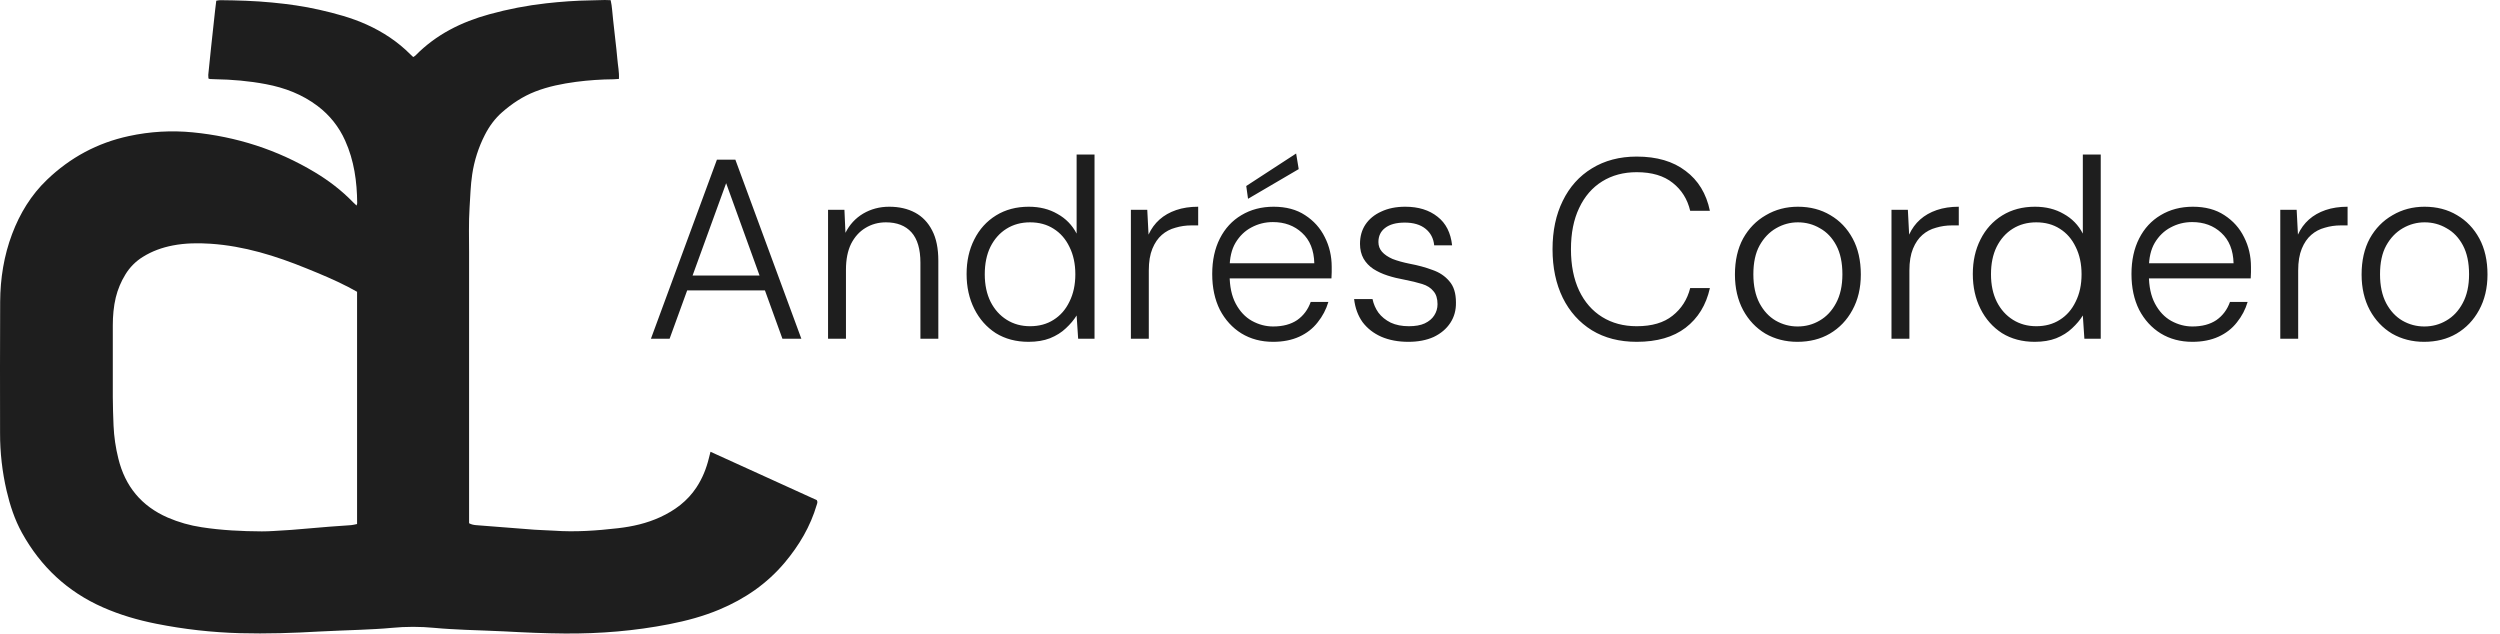
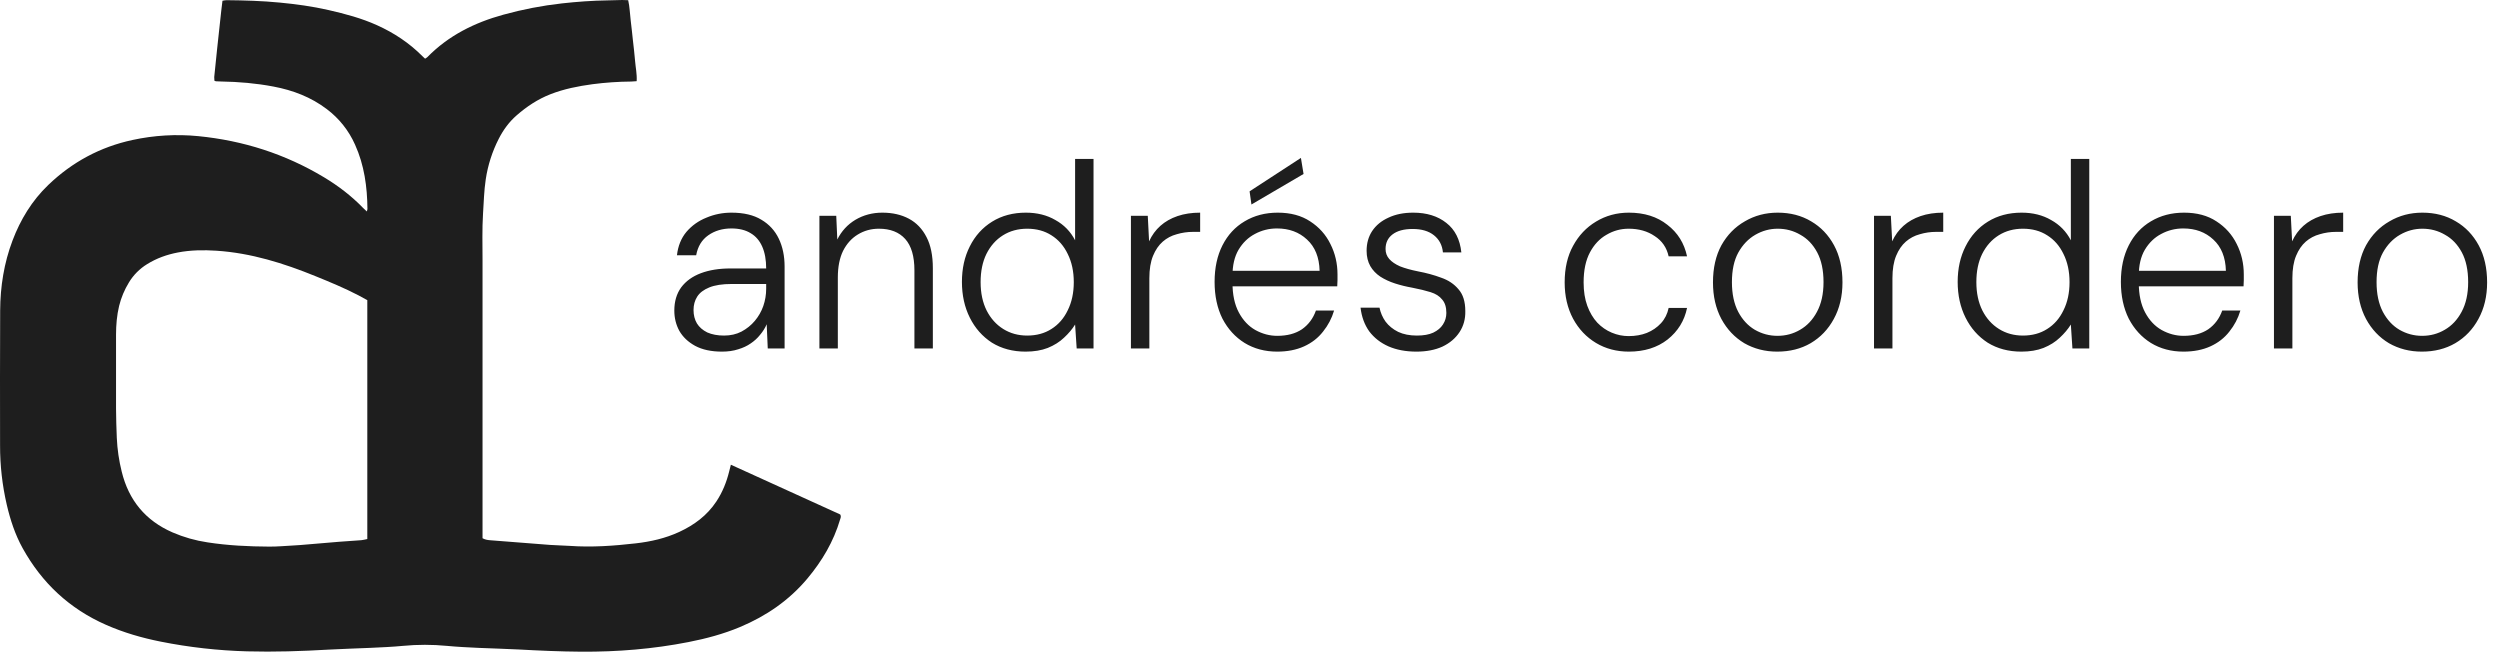
- <svg xmlns="http://www.w3.org/2000/svg" width="12592" height="3191" viewBox="0 0 12592 3191" fill="none">
-   <path d="M3578.62 2275.44L4114.12 2519.04C4119.7 2528.56 4115.81 2535.6 4113.75 2542.71C4081.75 2651.68 4025.15 2747.08 3952.6 2833.57C3863.02 2940.21 3751.56 3016.36 3623.85 3070C3542.39 3104.2 3457.61 3126.89 3371.03 3143.82C3197.62 3177.85 3022.57 3192.07 2846.02 3190.94C2743.74 3190.27 2641.75 3185.7 2539.57 3180.11C2474.37 3176.54 2409.13 3175.41 2343.84 3172.29C2291.89 3169.83 2239.86 3167.37 2188.08 3162.44C2116.47 3155.56 2044.36 3155.56 1972.74 3162.44C1920.05 3167.56 1866.92 3169.6 1814.1 3172.14C1746.05 3175.41 1677.88 3176.81 1609.84 3180.75C1476.52 3188.48 1343.16 3192.91 1209.65 3189.26C1067.67 3185.37 926.278 3169.46 786.987 3141.7C694.797 3123.35 605.239 3097.41 519.054 3059.42C340.038 2980.68 205.222 2854.43 110.792 2684.02C73.876 2617.24 50.398 2545.36 33.171 2471.45C11.167 2376.41 0.143 2279.17 0.316 2181.62C0.316 1961.03 -0.644 1740.54 0.783 1520C1.522 1402.91 19.635 1287.98 61.251 1177.99C100.234 1074.99 156.37 982.424 236.428 905.631C353.327 793.528 490.53 719.417 649.169 685.338C754.811 662.405 863.385 656.087 970.974 666.613C1190.87 688.266 1396.46 753.889 1586.23 867.886C1656.3 910.011 1720.85 959.271 1777.83 1018.18C1782.97 1023.47 1788.53 1028.36 1796.04 1035.4C1797.54 1029.79 1799.16 1026.59 1799.14 1023.39C1798.11 914.612 1783.81 808.538 1738.38 708.098C1707.9 639.508 1660.47 579.796 1600.56 534.58C1522.47 475.232 1434.31 441.867 1339.17 423.856C1254.31 407.69 1168.62 400.407 1082.36 399.029C1073.85 398.881 1065.33 398.512 1056.84 397.995C1054.41 397.372 1052.05 396.472 1049.83 395.313C1049.07 389.341 1048.78 383.319 1048.96 377.302C1053.51 331.109 1058.24 284.966 1063.16 238.872C1069.81 176.767 1076.54 114.68 1083.37 52.608C1085.09 36.713 1087.21 20.843 1089.3 3.668C1096.51 2.61 1102.84 0.789 1108.99 0.863C1196.09 1.749 1283.08 4.209 1369.86 12.624C1450.24 20.4 1529.9 31.177 1608.41 49.188C1689.62 67.691 1770.07 89.098 1846.37 123.57C1929.11 160.946 2003.73 210.157 2067.86 274.697C2071.85 278.708 2076.08 282.448 2081.32 287.32C2085.26 284.687 2089.54 282.792 2092.57 279.668C2196.2 173.864 2323.59 110.677 2464.78 71.899C2558.77 45.926 2654.67 27.439 2751.59 16.61C2825.93 8.392 2900.5 2.93 2975.32 1.847C2998.99 1.478 3022.64 0.445 3046.3 0.026C3055.62 -0.146 3064.97 0.568 3075.83 0.937C3083.51 34.326 3084 67.372 3088.13 100.023C3092.27 132.674 3095.52 165.818 3099.13 198.74C3102.75 231.662 3106.94 264.535 3109.52 297.531C3112.1 330.527 3119.54 362.686 3117.39 397.528C3107.77 398.192 3099.45 399.152 3091.11 399.275C3027.68 399.762 2964.34 404.101 2901.44 412.266C2830.98 421.789 2761.55 435.42 2694.96 461.477C2633.43 485.615 2579.14 521.49 2529.65 564.82C2492.88 596.807 2464.43 635.881 2442.23 679.236C2410.27 741.679 2388.71 808.914 2378.39 878.294C2370.03 933.632 2368.82 989.437 2365.15 1045.14C2360.23 1121.79 2362.69 1198.36 2362.69 1275.01C2362.94 1445.38 2362.94 1615.75 2362.69 1786.14V2635.47C2374.85 2642.14 2386.71 2644.18 2398.89 2645.14C2496.99 2652.84 2595.06 2660.79 2693.18 2668.1C2725.18 2670.56 2757.49 2670.56 2789.56 2672.85C2897.67 2680.52 3005.2 2672.85 3112.45 2660.54C3186.06 2652.13 3257.82 2635.94 3325.67 2604.64C3399.36 2570.58 3462.28 2523.96 3507.59 2455.46C3537.72 2409.91 3557.7 2360.16 3570.57 2307.36C3573.01 2298.13 3575.27 2288.95 3578.62 2275.44ZM1798.47 2639.36V1469.69C1784.08 1461.84 1769.39 1453.47 1754.4 1445.67C1686.3 1410.31 1615.45 1380.93 1544.52 1352.17C1388.83 1288.76 1229.51 1238.84 1060.16 1227.64C996.545 1223.44 933.468 1224.25 870.662 1236.28C817.209 1246.54 766.782 1264.5 720.293 1293.39C683.803 1315.73 653.229 1346.53 631.154 1383.17C609.398 1418.7 593.245 1457.37 583.262 1497.81C572.089 1544.09 568.274 1591.31 568.151 1638.6C567.856 1758.79 567.856 1879 568.151 1999.22C568.348 2047.45 569.948 2095.7 571.892 2143.93C574.379 2199.75 582.45 2255.18 595.986 2309.4C630.096 2449.18 712.122 2548.98 844.723 2606.85C899.493 2630.48 957.106 2646.87 1016.11 2655.62C1116.47 2671.12 1217.6 2675.9 1318.82 2676.44C1358.49 2676.66 1398.19 2672.84 1437.86 2670.8C1448.24 2670.26 1458.65 2669.72 1469.01 2668.83C1533 2663.47 1597.24 2657.84 1661.37 2652.67C1697.2 2649.79 1733.13 2647.89 1768.97 2645.02C1778.37 2644.28 1787.45 2641.55 1798.47 2639.36Z" fill="#1E1E1E" />
-   <path d="M3278.53 1706.24L3611.02 804.121H3703.81L4036.31 1706.24H3940.94L3657.42 922.685L3372.61 1706.24H3278.53ZM3430.6 1462.67L3457.66 1387.92H3855.88L3882.95 1462.67H3430.6ZM4170.72 1706.24V1056.71H4253.2L4258.35 1172.7C4278.97 1131.46 4308.61 1099.24 4347.28 1076.04C4386.8 1052.85 4430.62 1041.25 4478.73 1041.25C4528.56 1041.25 4571.95 1051.13 4608.89 1070.89C4645.84 1090.65 4674.62 1120.72 4695.24 1161.1C4715.86 1200.62 4726.17 1251.31 4726.17 1313.17V1706.24H4635.96V1323.48C4635.96 1254.75 4620.92 1203.63 4590.85 1170.12C4560.78 1136.62 4517.82 1119.86 4461.98 1119.86C4424.17 1119.86 4389.81 1129.31 4358.88 1148.21C4328.81 1166.26 4304.75 1192.89 4286.71 1228.12C4269.52 1263.34 4260.93 1306.73 4260.93 1358.28V1706.24H4170.72ZM5180.42 1721.7C5117.7 1721.7 5062.71 1707.1 5015.46 1677.89C4969.06 1647.82 4932.98 1607.01 4907.2 1555.46C4881.43 1503.91 4868.54 1445.48 4868.54 1380.19C4868.54 1314.89 4881.43 1256.9 4907.2 1206.21C4932.98 1154.66 4969.49 1114.28 5016.75 1085.07C5064 1055.85 5118.99 1041.25 5181.71 1041.25C5236.69 1041.25 5284.81 1053.28 5326.05 1077.33C5368.14 1100.53 5400.36 1133.61 5422.7 1176.57V778.346H5512.91V1706.24H5430.43L5422.7 1588.96C5408.95 1611.3 5390.91 1632.78 5368.57 1653.4C5347.1 1674.02 5320.46 1690.77 5288.67 1703.66C5257.74 1715.69 5221.66 1721.7 5180.42 1721.7ZM5188.15 1643.09C5233.69 1643.09 5273.21 1632.35 5306.71 1610.87C5341.08 1589.39 5367.71 1558.89 5386.62 1519.37C5406.38 1479.85 5416.26 1433.89 5416.26 1381.48C5416.26 1329.07 5406.38 1283.1 5386.62 1243.58C5367.71 1204.06 5341.08 1173.56 5306.71 1152.08C5273.21 1130.6 5233.69 1119.86 5188.15 1119.86C5143.47 1119.86 5103.95 1130.6 5069.59 1152.08C5035.22 1173.56 5008.16 1204.06 4988.4 1243.58C4969.49 1282.24 4960.04 1328.21 4960.04 1381.48C4960.04 1434.74 4969.92 1481.14 4989.68 1520.66C5009.44 1559.32 5036.51 1589.39 5070.87 1610.87C5105.24 1632.35 5144.33 1643.09 5188.15 1643.09ZM5696.07 1706.24V1056.71H5778.54L5784.99 1181.72C5798.73 1151.65 5817.21 1126.31 5840.4 1105.69C5863.6 1085.07 5891.52 1069.17 5924.17 1058C5956.82 1046.83 5993.76 1041.25 6035 1041.25V1135.33H6000.21C5972.72 1135.33 5946.08 1139.19 5920.31 1146.93C5894.53 1153.8 5871.76 1165.83 5852 1183.01C5832.24 1200.19 5816.35 1223.39 5804.32 1252.6C5792.29 1281.81 5786.28 1318.33 5786.28 1362.15V1706.24H5696.07ZM6412.4 1721.7C6352.26 1721.7 6298.99 1707.53 6252.6 1679.18C6207.06 1650.82 6170.98 1611.3 6144.35 1560.61C6118.57 1509.06 6105.68 1448.92 6105.68 1380.19C6105.68 1311.45 6118.57 1251.74 6144.35 1201.05C6170.12 1150.36 6206.21 1111.27 6252.6 1083.78C6299.85 1055.43 6353.98 1041.25 6414.98 1041.25C6477.7 1041.25 6530.54 1055.43 6573.5 1083.78C6617.31 1112.13 6650.39 1149.07 6672.73 1194.61C6695.93 1240.14 6707.53 1289.98 6707.53 1344.1C6707.53 1352.69 6707.53 1361.72 6707.53 1371.17C6707.53 1379.76 6707.1 1390.07 6706.24 1402.1H6173.99V1326.06H6619.89C6618.17 1259.91 6597.55 1208.79 6558.03 1172.7C6519.37 1136.62 6470.4 1118.57 6411.12 1118.57C6372.45 1118.57 6336.37 1127.59 6302.86 1145.64C6270.21 1162.82 6243.58 1188.59 6222.96 1222.96C6203.2 1256.47 6193.32 1299 6193.32 1350.55V1384.05C6193.32 1442.48 6203.63 1491.02 6224.25 1529.68C6244.87 1568.34 6271.93 1597.13 6305.44 1616.03C6339.8 1634.93 6375.46 1644.38 6412.4 1644.38C6461.38 1644.38 6501.76 1633.64 6533.55 1612.16C6565.33 1589.82 6588.1 1559.32 6601.85 1520.66H6690.77C6679.6 1558.46 6661.56 1592.83 6636.64 1623.76C6612.59 1654.69 6581.66 1678.75 6543.86 1695.93C6506.05 1713.11 6462.24 1721.7 6412.4 1721.7ZM6286.11 1001.3L6277.09 936.861L6528.39 773.191L6541.28 851.804L6286.11 1001.3ZM7093.59 1721.7C7042.04 1721.7 6996.51 1713.11 6956.99 1695.93C6918.33 1678.75 6886.97 1654.26 6862.91 1622.47C6839.71 1589.82 6825.54 1551.16 6820.38 1506.48H6913.17C6918.33 1531.4 6928.21 1554.17 6942.81 1574.79C6958.28 1595.41 6978.9 1612.16 7004.67 1625.05C7030.45 1637.08 7060.95 1643.09 7096.17 1643.09C7128.82 1643.09 7155.45 1638.37 7176.07 1628.91C7197.55 1618.6 7213.45 1605.29 7223.76 1588.96C7234.93 1571.78 7240.51 1552.88 7240.51 1532.26C7240.51 1503.91 7233.64 1482 7219.89 1466.53C7207 1450.21 7188.1 1438.18 7163.19 1430.45C7138.27 1422.72 7108.2 1415.41 7072.97 1408.54C7043.76 1403.39 7015.84 1396.51 6989.21 1387.92C6962.57 1379.33 6938.52 1368.16 6917.04 1354.41C6896.42 1340.67 6880.09 1323.48 6868.06 1302.86C6856.04 1281.38 6850.02 1256.47 6850.02 1228.12C6850.02 1191.17 6859.04 1158.95 6877.09 1131.46C6895.99 1103.11 6922.62 1081.2 6956.99 1065.74C6991.35 1049.41 7031.73 1041.25 7078.13 1041.25C7144.28 1041.25 7198.41 1058 7240.51 1091.51C7282.61 1124.16 7307.1 1172.27 7313.97 1235.85H7223.76C7220.32 1200.62 7205.71 1172.7 7179.94 1152.08C7154.16 1131.46 7119.37 1121.15 7075.55 1121.15C7032.59 1121.15 6999.52 1130.17 6976.32 1148.21C6953.98 1165.4 6942.81 1189.02 6942.81 1219.1C6942.81 1238 6948.83 1254.32 6960.85 1268.07C6972.88 1281.81 6990.49 1293.84 7013.69 1304.15C7037.75 1313.6 7066.96 1321.76 7101.33 1328.64C7142.57 1336.37 7180.37 1346.68 7214.74 1359.57C7249.96 1371.6 7278.31 1390.5 7299.79 1416.27C7322.13 1441.19 7333.3 1476.84 7333.3 1523.24C7334.16 1561.9 7324.71 1596.27 7304.95 1626.34C7285.19 1656.41 7257.26 1680.03 7221.18 1697.22C7185.09 1713.54 7142.57 1721.7 7093.59 1721.7ZM8243.81 1721.7C8157.03 1721.7 8081.85 1702.37 8018.28 1663.71C7954.7 1624.19 7905.73 1569.63 7871.36 1500.04C7836.99 1429.59 7819.81 1347.97 7819.81 1255.18C7819.81 1162.39 7836.99 1081.2 7871.36 1011.61C7905.73 941.157 7954.7 886.6 8018.28 847.938C8082.71 808.416 8157.89 788.656 8243.81 788.656C8345.19 788.656 8427.24 812.712 8489.95 860.825C8553.53 908.079 8594.34 975.094 8612.39 1061.87H8513.15C8499.41 1003.45 8470.19 956.622 8425.52 921.396C8380.84 885.311 8320.27 867.269 8243.81 867.269C8177.65 867.269 8119.66 882.734 8069.83 913.664C8019.99 944.593 7981.33 989.27 7953.84 1047.69C7926.35 1105.26 7912.6 1174.42 7912.6 1255.18C7912.6 1335.94 7926.35 1405.53 7953.84 1463.96C7981.33 1521.52 8019.99 1565.77 8069.83 1596.7C8119.66 1627.63 8177.65 1643.09 8243.81 1643.09C8320.27 1643.09 8380.41 1625.48 8424.23 1590.25C8468.91 1555.03 8498.55 1508.63 8513.15 1451.07H8612.39C8593.48 1536.13 8552.67 1602.71 8489.95 1650.82C8428.1 1698.08 8346.05 1721.7 8243.81 1721.7ZM9052.99 1721.7C8993.71 1721.7 8940.01 1707.96 8891.9 1680.46C8844.65 1652.11 8807.27 1612.59 8779.78 1561.9C8752.29 1510.35 8738.54 1450.64 8738.54 1382.77C8738.54 1312.31 8752.29 1251.74 8779.78 1201.05C8808.13 1150.36 8846.37 1111.27 8894.48 1083.78C8942.59 1055.43 8996.29 1041.25 9055.57 1041.25C9117.43 1041.25 9171.99 1055.43 9219.24 1083.78C9266.5 1111.27 9303.87 1150.36 9331.36 1201.05C9358.85 1251.74 9372.6 1312.31 9372.6 1382.77C9372.6 1450.64 9358.43 1510.35 9330.07 1561.9C9302.58 1612.59 9264.78 1652.11 9216.66 1680.46C9169.41 1707.96 9114.85 1721.7 9052.99 1721.7ZM9054.28 1644.38C9094.66 1644.38 9131.61 1634.5 9165.11 1614.74C9199.48 1594.98 9226.97 1565.77 9247.59 1527.1C9269.07 1487.58 9279.81 1439.04 9279.81 1381.48C9279.81 1323.05 9269.5 1274.51 9248.88 1235.85C9228.26 1197.19 9200.77 1168.4 9166.4 1149.5C9132.9 1129.74 9095.95 1119.86 9055.57 1119.86C9016.91 1119.86 8980.39 1129.74 8946.03 1149.5C8911.66 1169.26 8883.74 1198.48 8862.26 1237.14C8841.64 1274.94 8831.33 1323.05 8831.33 1381.48C8831.33 1439.04 8841.64 1487.58 8862.26 1527.1C8882.88 1565.77 8909.94 1594.98 8943.45 1614.74C8977.82 1634.5 9014.76 1644.38 9054.28 1644.38ZM9527.05 1706.24V1056.71H9609.53L9615.97 1181.72C9629.72 1151.65 9648.19 1126.31 9671.39 1105.69C9694.59 1085.07 9722.51 1069.17 9755.16 1058C9787.8 1046.83 9824.75 1041.25 9865.99 1041.25V1135.33H9831.19C9803.7 1135.33 9777.06 1139.19 9751.29 1146.93C9725.52 1153.8 9702.75 1165.83 9682.99 1183.01C9663.23 1200.19 9647.33 1223.39 9635.3 1252.6C9623.27 1281.81 9617.26 1318.33 9617.26 1362.15V1706.24H9527.05ZM10248.5 1721.7C10185.8 1721.7 10130.8 1707.1 10083.6 1677.89C10037.2 1647.82 10001.1 1607.01 9975.33 1555.46C9949.55 1503.91 9936.67 1445.48 9936.67 1380.19C9936.67 1314.89 9949.55 1256.9 9975.33 1206.21C10001.1 1154.66 10037.6 1114.28 10084.9 1085.07C10132.1 1055.85 10187.1 1041.25 10249.8 1041.25C10304.8 1041.25 10352.9 1053.28 10394.2 1077.33C10436.3 1100.53 10468.5 1133.61 10490.8 1176.57V778.346H10581V1706.24H10498.6L10490.8 1588.96C10477.1 1611.3 10459 1632.78 10436.7 1653.4C10415.2 1674.02 10388.6 1690.77 10356.8 1703.66C10325.9 1715.69 10289.8 1721.7 10248.5 1721.7ZM10256.3 1643.09C10301.8 1643.09 10341.3 1632.35 10374.8 1610.87C10409.2 1589.39 10435.8 1558.89 10454.7 1519.37C10474.5 1479.85 10484.4 1433.89 10484.4 1381.48C10484.4 1329.07 10474.5 1283.1 10454.7 1243.58C10435.8 1204.06 10409.2 1173.56 10374.8 1152.08C10341.3 1130.6 10301.8 1119.86 10256.3 1119.86C10211.6 1119.86 10172.1 1130.6 10137.7 1152.08C10103.3 1173.56 10076.3 1204.06 10056.5 1243.58C10037.6 1282.24 10028.2 1328.21 10028.2 1381.48C10028.2 1434.74 10038 1481.14 10057.8 1520.66C10077.6 1559.32 10104.6 1589.39 10139 1610.87C10173.4 1632.35 10212.5 1643.09 10256.3 1643.09ZM11042.6 1721.7C10982.4 1721.7 10929.1 1707.53 10882.8 1679.18C10837.2 1650.82 10801.1 1611.3 10774.5 1560.61C10748.7 1509.06 10735.8 1448.92 10735.8 1380.19C10735.8 1311.45 10748.7 1251.74 10774.5 1201.05C10800.3 1150.36 10836.4 1111.27 10882.8 1083.78C10930 1055.43 10984.1 1041.25 11045.1 1041.25C11107.9 1041.25 11160.7 1055.43 11203.7 1083.78C11247.5 1112.13 11280.5 1149.07 11302.9 1194.61C11326.1 1240.14 11337.7 1289.98 11337.7 1344.1C11337.7 1352.69 11337.7 1361.72 11337.7 1371.17C11337.7 1379.76 11337.2 1390.07 11336.4 1402.1H10804.1V1326.06H11250C11248.3 1259.91 11227.7 1208.79 11188.2 1172.7C11149.5 1136.62 11100.6 1118.57 11041.3 1118.57C11002.6 1118.57 10966.5 1127.59 10933 1145.64C10900.4 1162.82 10873.7 1188.59 10853.1 1222.96C10833.4 1256.47 10823.5 1299 10823.5 1350.55V1384.05C10823.5 1442.48 10833.8 1491.02 10854.4 1529.68C10875 1568.34 10902.1 1597.13 10935.6 1616.03C10970 1634.93 11005.6 1644.38 11042.6 1644.38C11091.5 1644.38 11131.9 1633.64 11163.7 1612.16C11195.5 1589.82 11218.3 1559.32 11232 1520.66H11320.9C11309.8 1558.46 11291.7 1592.83 11266.8 1623.76C11242.7 1654.69 11211.8 1678.75 11174 1695.93C11136.2 1713.11 11092.4 1721.7 11042.6 1721.7ZM11485.3 1706.24V1056.71H11567.8L11574.3 1181.72C11588 1151.65 11606.5 1126.31 11629.7 1105.69C11652.9 1085.07 11680.8 1069.17 11713.4 1058C11746.1 1046.83 11783 1041.25 11824.3 1041.25V1135.33H11789.5C11762 1135.33 11735.3 1139.19 11709.6 1146.93C11683.8 1153.8 11661 1165.83 11641.3 1183.01C11621.5 1200.19 11605.6 1223.39 11593.6 1252.6C11581.6 1281.81 11575.5 1318.33 11575.5 1362.15V1706.24H11485.3ZM12209.4 1721.7C12150.1 1721.7 12096.4 1707.96 12048.3 1680.46C12001.1 1652.11 11963.7 1612.59 11936.2 1561.9C11908.7 1510.35 11894.9 1450.64 11894.9 1382.77C11894.9 1312.31 11908.7 1251.74 11936.2 1201.05C11964.5 1150.36 12002.8 1111.27 12050.9 1083.78C12099 1055.43 12152.7 1041.25 12212 1041.25C12273.8 1041.25 12328.4 1055.43 12375.6 1083.78C12422.9 1111.27 12460.3 1150.36 12487.8 1201.05C12515.3 1251.74 12529 1312.31 12529 1382.77C12529 1450.64 12514.8 1510.35 12486.5 1561.9C12459 1612.59 12421.2 1652.11 12373.1 1680.46C12325.8 1707.96 12271.3 1721.7 12209.4 1721.7ZM12210.7 1644.38C12251.1 1644.38 12288 1634.5 12321.5 1614.74C12355.9 1594.98 12383.4 1565.77 12404 1527.1C12425.5 1487.58 12436.2 1439.04 12436.2 1381.48C12436.2 1323.05 12425.9 1274.51 12405.3 1235.85C12384.7 1197.19 12357.2 1168.4 12322.8 1149.5C12289.3 1129.74 12252.4 1119.86 12212 1119.86C12173.3 1119.86 12136.8 1129.74 12102.4 1149.5C12068.1 1169.26 12040.1 1198.48 12018.7 1237.14C11998 1274.94 11987.7 1323.05 11987.7 1381.48C11987.7 1439.04 11998 1487.58 12018.7 1527.1C12039.3 1565.77 12066.4 1594.98 12099.9 1614.74C12134.2 1634.5 12171.2 1644.38 12210.7 1644.38Z" fill="#1E1E1E" />
+ <svg xmlns="http://www.w3.org/2000/svg" width="12241" height="3191" viewBox="0 0 12241 3191" fill="none">
+   <path d="M3578.62 2275.44L4114.12 2519.04C4119.7 2528.56 4115.81 2535.6 4113.75 2542.71C4081.75 2651.68 4025.15 2747.08 3952.6 2833.57C3863.02 2940.21 3751.56 3016.36 3623.85 3070C3542.39 3104.2 3457.61 3126.89 3371.03 3143.82C3197.62 3177.85 3022.57 3192.07 2846.02 3190.94C2743.74 3190.27 2641.75 3185.7 2539.57 3180.11C2474.37 3176.54 2409.13 3175.41 2343.84 3172.29C2291.89 3169.83 2239.86 3167.37 2188.08 3162.44C2116.47 3155.56 2044.36 3155.56 1972.74 3162.44C1920.05 3167.56 1866.92 3169.6 1814.1 3172.14C1746.05 3175.41 1677.88 3176.81 1609.84 3180.75C1476.52 3188.48 1343.16 3192.91 1209.65 3189.26C1067.67 3185.37 926.278 3169.46 786.987 3141.7C694.797 3123.35 605.239 3097.41 519.054 3059.42C340.038 2980.68 205.222 2854.43 110.792 2684.02C73.876 2617.24 50.398 2545.36 33.171 2471.45C11.167 2376.41 0.143 2279.17 0.316 2181.62C0.316 1961.03 -0.644 1740.54 0.783 1520C1.522 1402.91 19.635 1287.98 61.251 1177.99C100.234 1074.99 156.37 982.424 236.428 905.631C353.327 793.528 490.53 719.417 649.169 685.338C754.811 662.405 863.385 656.087 970.974 666.613C1190.87 688.266 1396.46 753.889 1586.23 867.886C1656.3 910.011 1720.85 959.271 1777.83 1018.18C1782.97 1023.47 1788.53 1028.36 1796.04 1035.4C1797.54 1029.79 1799.16 1026.59 1799.14 1023.39C1798.11 914.612 1783.81 808.538 1738.38 708.098C1707.9 639.508 1660.47 579.796 1600.56 534.58C1522.47 475.232 1434.31 441.867 1339.17 423.856C1254.31 407.69 1168.62 400.407 1082.36 399.029C1073.85 398.881 1065.33 398.512 1056.84 397.995C1054.41 397.372 1052.05 396.472 1049.83 395.313C1049.07 389.341 1048.78 383.319 1048.96 377.302C1053.51 331.109 1058.24 284.966 1063.16 238.872C1069.81 176.767 1076.54 114.68 1083.37 52.608C1085.09 36.713 1087.21 20.843 1089.3 3.668C1096.51 2.61 1102.84 0.789 1108.99 0.863C1196.09 1.749 1283.08 4.209 1369.86 12.624C1450.24 20.4 1529.9 31.177 1608.41 49.188C1689.62 67.691 1770.07 89.098 1846.37 123.57C1929.11 160.946 2003.73 210.157 2067.86 274.697C2071.85 278.708 2076.08 282.448 2081.32 287.32C2085.26 284.687 2089.54 282.792 2092.57 279.668C2196.2 173.864 2323.59 110.677 2464.78 71.899C2558.77 45.926 2654.67 27.439 2751.59 16.61C2825.93 8.392 2900.5 2.93 2975.32 1.847C2998.99 1.478 3022.64 0.445 3046.3 0.026C3055.62 -0.146 3064.97 0.568 3075.83 0.937C3083.51 34.326 3084 67.372 3088.13 100.023C3092.27 132.674 3095.52 165.818 3099.13 198.74C3102.75 231.662 3106.94 264.535 3109.52 297.531C3112.1 330.527 3119.54 362.686 3117.39 397.528C3107.77 398.192 3099.45 399.152 3091.11 399.275C3027.68 399.762 2964.34 404.101 2901.44 412.266C2830.98 421.789 2761.55 435.42 2694.96 461.477C2633.43 485.615 2579.14 521.49 2529.65 564.82C2492.88 596.807 2464.43 635.881 2442.23 679.236C2410.27 741.679 2388.71 808.914 2378.39 878.294C2370.03 933.632 2368.82 989.437 2365.15 1045.14C2360.23 1121.79 2362.69 1198.36 2362.69 1275.01C2362.94 1445.38 2362.94 1615.75 2362.69 1786.14V2635.47C2374.85 2642.14 2386.71 2644.18 2398.89 2645.14C2496.99 2652.84 2595.06 2660.79 2693.19 2668.1C2725.18 2670.56 2757.49 2670.56 2789.56 2672.85C2897.67 2680.52 3005.2 2672.84 3112.45 2660.54C3186.06 2652.13 3257.82 2635.94 3325.67 2604.64C3399.36 2570.58 3462.28 2523.96 3507.59 2455.46C3537.72 2409.91 3557.7 2360.16 3570.57 2307.36C3573.01 2298.13 3575.27 2288.95 3578.62 2275.44ZM1798.47 2639.36V1469.69C1784.08 1461.84 1769.39 1453.47 1754.4 1445.67C1686.3 1410.31 1615.45 1380.93 1544.52 1352.17C1388.83 1288.76 1229.51 1238.84 1060.16 1227.64C996.545 1223.44 933.468 1224.25 870.662 1236.28C817.209 1246.54 766.782 1264.5 720.293 1293.39C683.803 1315.73 653.229 1346.53 631.154 1383.17C609.398 1418.7 593.245 1457.37 583.262 1497.81C572.089 1544.09 568.274 1591.31 568.151 1638.6C567.856 1758.79 567.856 1879 568.151 1999.22C568.348 2047.45 569.948 2095.7 571.892 2143.93C574.379 2199.75 582.45 2255.18 595.986 2309.4C630.096 2449.18 712.122 2548.98 844.723 2606.85C899.493 2630.48 957.106 2646.87 1016.11 2655.62C1116.47 2671.12 1217.6 2675.9 1318.82 2676.44C1358.49 2676.66 1398.19 2672.84 1437.86 2670.8C1448.24 2670.26 1458.65 2669.72 1469.01 2668.83C1533 2663.47 1597.24 2657.84 1661.37 2652.67C1697.2 2649.79 1733.13 2647.89 1768.97 2645.02C1778.37 2644.28 1787.45 2641.55 1798.47 2639.36Z" fill="#1E1E1E" />
+   <path d="M3534.99 1721.7C3482.58 1721.7 3438.76 1712.25 3403.54 1693.35C3369.17 1674.45 3343.4 1649.96 3326.21 1619.89C3309.89 1589.82 3301.73 1556.75 3301.73 1520.66C3301.73 1475.98 3312.89 1438.18 3335.23 1407.25C3358.43 1376.32 3390.65 1353.12 3431.89 1337.66C3473.13 1322.19 3521.24 1314.46 3576.23 1314.46H3751.5C3751.5 1272.36 3745.05 1236.71 3732.17 1207.5C3719.28 1178.29 3700.38 1156.38 3675.46 1141.77C3650.54 1126.31 3619.19 1118.57 3581.38 1118.57C3537.57 1118.57 3499.76 1129.74 3467.97 1152.08C3436.18 1174.42 3416.42 1207.07 3408.69 1250.02H3314.61C3319.77 1204.49 3335.23 1166.26 3361.01 1135.33C3387.64 1104.4 3420.29 1081.2 3458.95 1065.74C3497.61 1049.41 3538.42 1041.25 3581.38 1041.25C3641.52 1041.25 3690.5 1052.85 3728.3 1076.04C3766.1 1098.38 3794.45 1129.31 3813.36 1168.83C3832.26 1208.36 3841.71 1253.89 3841.71 1305.44V1706.24H3759.23L3754.07 1587.68C3746.34 1605.72 3735.6 1622.9 3721.86 1639.22C3708.97 1655.55 3693.5 1669.72 3675.46 1681.75C3658.28 1693.78 3638.09 1703.23 3614.89 1710.11C3591.69 1717.84 3565.06 1721.7 3534.99 1721.7ZM3545.3 1643.09C3577.09 1643.09 3605.44 1636.65 3630.35 1623.76C3656.13 1610.01 3678.04 1592.4 3696.08 1570.92C3714.12 1549.44 3727.87 1525.39 3737.32 1498.75C3746.77 1471.26 3751.5 1442.91 3751.5 1413.7V1390.5H3582.67C3537.14 1390.5 3500.62 1396.08 3473.13 1407.25C3445.64 1418.42 3425.87 1433.46 3413.85 1452.36C3401.82 1471.26 3395.8 1493.17 3395.8 1518.08C3395.8 1543 3401.39 1564.91 3412.56 1583.81C3423.73 1601.85 3440.48 1616.46 3462.82 1627.63C3486.02 1637.94 3513.51 1643.09 3545.3 1643.09ZM4012.14 1706.24V1056.71H4094.62L4099.78 1172.7C4120.4 1131.46 4150.04 1099.24 4188.7 1076.04C4228.22 1052.85 4272.04 1041.25 4320.15 1041.25C4369.98 1041.25 4413.37 1051.13 4450.32 1070.89C4487.26 1090.65 4516.04 1120.72 4536.66 1161.1C4557.28 1200.62 4567.59 1251.31 4567.59 1313.17V1706.24H4477.38V1323.48C4477.38 1254.75 4462.34 1203.63 4432.27 1170.12C4402.2 1136.62 4359.25 1119.86 4303.4 1119.86C4265.6 1119.86 4231.23 1129.31 4200.3 1148.21C4170.23 1166.26 4146.17 1192.89 4128.13 1228.12C4110.95 1263.34 4102.36 1306.73 4102.36 1358.28V1706.24H4012.14ZM5021.84 1721.7C4959.12 1721.7 4904.14 1707.1 4856.88 1677.89C4810.49 1647.82 4774.4 1607.01 4748.63 1555.46C4722.85 1503.91 4709.97 1445.48 4709.97 1380.19C4709.97 1314.89 4722.85 1256.9 4748.63 1206.21C4774.4 1154.66 4810.92 1114.28 4858.17 1085.07C4905.43 1055.85 4960.41 1041.25 5023.13 1041.25C5078.12 1041.25 5126.23 1053.28 5167.47 1077.33C5209.57 1100.53 5241.79 1133.61 5264.13 1176.57V778.346H5354.34V1706.24H5271.86L5264.13 1588.96C5250.38 1611.3 5232.34 1632.78 5210 1653.4C5188.52 1674.02 5161.89 1690.77 5130.1 1703.66C5099.17 1715.69 5063.08 1721.7 5021.84 1721.7ZM5029.57 1643.09C5075.11 1643.09 5114.63 1632.35 5148.14 1610.87C5182.51 1589.39 5209.14 1558.89 5228.04 1519.37C5247.8 1479.85 5257.68 1433.89 5257.68 1381.48C5257.68 1329.07 5247.8 1283.1 5228.04 1243.58C5209.14 1204.06 5182.51 1173.56 5148.14 1152.08C5114.63 1130.6 5075.11 1119.86 5029.57 1119.86C4984.9 1119.86 4945.38 1130.6 4911.01 1152.08C4876.64 1173.56 4849.58 1204.06 4829.82 1243.58C4810.92 1282.24 4801.47 1328.21 4801.47 1381.48C4801.47 1434.74 4811.35 1481.14 4831.11 1520.66C4850.87 1559.32 4877.93 1589.39 4912.3 1610.87C4946.67 1632.35 4985.76 1643.09 5029.57 1643.09ZM5537.49 1706.24V1056.71H5619.97L5626.41 1181.72C5640.16 1151.65 5658.63 1126.31 5681.83 1105.69C5705.03 1085.07 5732.95 1069.17 5765.6 1058C5798.25 1046.83 5835.19 1041.25 5876.43 1041.25V1135.33H5841.63C5814.14 1135.33 5787.51 1139.19 5761.73 1146.93C5735.96 1153.8 5713.19 1165.83 5693.43 1183.01C5673.67 1200.19 5657.77 1223.39 5645.74 1252.6C5633.72 1281.81 5627.7 1318.33 5627.7 1362.15V1706.24H5537.49ZM6253.83 1721.7C6193.69 1721.7 6140.42 1707.53 6094.02 1679.18C6048.49 1650.82 6012.4 1611.3 5985.77 1560.61C5960 1509.06 5947.11 1448.92 5947.11 1380.19C5947.11 1311.45 5960 1251.74 5985.77 1201.05C6011.55 1150.36 6047.63 1111.27 6094.02 1083.78C6141.28 1055.43 6195.41 1041.25 6256.41 1041.25C6319.12 1041.25 6371.96 1055.43 6414.92 1083.78C6458.74 1112.13 6491.82 1149.07 6514.15 1194.61C6537.35 1240.14 6548.95 1289.98 6548.95 1344.1C6548.95 1352.69 6548.95 1361.72 6548.95 1371.17C6548.95 1379.76 6548.52 1390.07 6547.66 1402.1H6015.41V1326.06H6461.32C6459.6 1259.91 6438.98 1208.79 6399.46 1172.7C6360.79 1136.62 6311.82 1118.57 6252.54 1118.57C6213.88 1118.57 6177.79 1127.59 6144.29 1145.64C6111.64 1162.82 6085 1188.59 6064.38 1222.96C6044.62 1256.47 6034.74 1299 6034.74 1350.55V1384.05C6034.74 1442.48 6045.05 1491.02 6065.67 1529.68C6086.29 1568.34 6113.36 1597.13 6146.86 1616.03C6181.23 1634.93 6216.88 1644.38 6253.83 1644.38C6302.8 1644.38 6343.18 1633.64 6374.97 1612.16C6406.76 1589.82 6429.53 1559.32 6443.27 1520.66H6532.2C6521.03 1558.46 6502.98 1592.83 6478.07 1623.76C6454.01 1654.69 6423.08 1678.75 6385.28 1695.93C6347.48 1713.11 6303.66 1721.7 6253.83 1721.7ZM6127.53 1001.3L6118.51 936.861L6369.82 773.191L6382.7 851.804L6127.53 1001.3ZM6935.02 1721.7C6883.47 1721.7 6837.93 1713.11 6798.41 1695.93C6759.75 1678.75 6728.39 1654.26 6704.33 1622.47C6681.14 1589.82 6666.96 1551.16 6661.81 1506.48H6754.59C6759.75 1531.4 6769.63 1554.17 6784.24 1574.79C6799.7 1595.41 6820.32 1612.16 6846.1 1625.05C6871.87 1637.08 6902.37 1643.09 6937.6 1643.09C6970.24 1643.09 6996.88 1638.37 7017.5 1628.91C7038.98 1618.6 7054.87 1605.29 7065.18 1588.96C7076.35 1571.78 7081.93 1552.88 7081.93 1532.26C7081.93 1503.91 7075.06 1482 7061.32 1466.53C7048.43 1450.21 7029.53 1438.18 7004.61 1430.45C6979.69 1422.72 6949.62 1415.41 6914.4 1408.54C6885.19 1403.39 6857.26 1396.51 6830.63 1387.92C6804 1379.33 6779.94 1368.16 6758.46 1354.41C6737.84 1340.67 6721.52 1323.48 6709.49 1302.86C6697.46 1281.38 6691.45 1256.47 6691.45 1228.12C6691.45 1191.17 6700.47 1158.95 6718.51 1131.46C6737.41 1103.11 6764.05 1081.2 6798.41 1065.74C6832.78 1049.41 6873.16 1041.25 6919.55 1041.25C6985.71 1041.25 7039.84 1058 7081.93 1091.51C7124.03 1124.16 7148.52 1172.27 7155.39 1235.85H7065.18C7061.74 1200.62 7047.14 1172.7 7021.36 1152.08C6995.59 1131.46 6960.79 1121.15 6916.98 1121.15C6874.02 1121.15 6840.94 1130.17 6817.74 1148.21C6795.4 1165.4 6784.24 1189.02 6784.24 1219.1C6784.24 1238 6790.25 1254.32 6802.28 1268.07C6814.31 1281.81 6831.92 1293.84 6855.12 1304.15C6879.17 1313.6 6908.38 1321.76 6942.75 1328.64C6983.99 1336.37 7021.79 1346.68 7056.16 1359.57C7091.39 1371.6 7119.74 1390.5 7141.22 1416.27C7163.56 1441.19 7174.72 1476.84 7174.72 1523.24C7175.58 1561.9 7166.13 1596.27 7146.37 1626.34C7126.61 1656.41 7098.69 1680.03 7062.6 1697.22C7026.52 1713.54 6983.99 1721.7 6935.02 1721.7ZM7975.69 1721.7C7915.55 1721.7 7861.85 1707.53 7814.59 1679.18C7767.34 1650.82 7729.97 1611.3 7702.47 1560.61C7674.98 1509.06 7661.23 1449.78 7661.23 1382.77C7661.23 1313.17 7674.98 1253.46 7702.47 1203.63C7729.97 1152.94 7767.34 1113.42 7814.59 1085.07C7862.71 1055.85 7916.4 1041.25 7975.69 1041.25C8051.29 1041.25 8114.01 1061.01 8163.84 1100.53C8214.53 1139.19 8246.75 1190.74 8260.5 1255.18H8170.29C8160.84 1212.22 8138.07 1179.14 8101.98 1155.95C8066.76 1131.89 8024.23 1119.86 7974.4 1119.86C7935.74 1119.86 7899.65 1129.74 7866.14 1149.5C7832.64 1168.4 7805.57 1197.19 7784.95 1235.85C7764.33 1274.51 7754.02 1323.48 7754.02 1382.77C7754.02 1426.58 7760.04 1464.82 7772.07 1497.46C7784.09 1530.11 7800.42 1557.6 7821.04 1579.94C7841.66 1601.42 7865.28 1617.75 7891.92 1628.91C7918.55 1640.08 7946.05 1645.67 7974.4 1645.67C8007.05 1645.67 8036.69 1640.51 8063.32 1630.2C8090.81 1619.03 8114.01 1603.14 8132.91 1582.52C8151.81 1561.9 8164.27 1536.98 8170.29 1507.77H8260.5C8247.61 1570.49 8215.82 1622.04 8165.13 1662.42C8114.44 1701.94 8051.29 1721.7 7975.69 1721.7ZM8701.86 1721.7C8642.58 1721.7 8588.88 1707.96 8540.77 1680.46C8493.52 1652.11 8456.14 1612.59 8428.65 1561.9C8401.16 1510.35 8387.41 1450.64 8387.41 1382.77C8387.41 1312.31 8401.16 1251.74 8428.65 1201.05C8457 1150.36 8495.23 1111.27 8543.35 1083.78C8591.46 1055.43 8645.16 1041.25 8704.44 1041.25C8766.3 1041.25 8820.86 1055.43 8868.11 1083.78C8915.36 1111.27 8952.74 1150.36 8980.23 1201.05C9007.72 1251.74 9021.47 1312.31 9021.47 1382.77C9021.47 1450.64 9007.29 1510.35 8978.94 1561.9C8951.45 1612.59 8913.64 1652.11 8865.53 1680.46C8818.28 1707.96 8763.72 1721.7 8701.86 1721.7ZM8703.15 1644.38C8743.53 1644.38 8780.48 1634.5 8813.98 1614.74C8848.35 1594.98 8875.84 1565.77 8896.46 1527.1C8917.94 1487.58 8928.68 1439.04 8928.68 1381.48C8928.68 1323.05 8918.37 1274.51 8897.75 1235.85C8877.13 1197.19 8849.64 1168.4 8815.27 1149.5C8781.76 1129.74 8744.82 1119.86 8704.44 1119.86C8665.78 1119.86 8629.26 1129.74 8594.9 1149.5C8560.53 1169.26 8532.61 1198.48 8511.13 1237.14C8490.51 1274.94 8480.2 1323.05 8480.2 1381.48C8480.2 1439.04 8490.51 1487.58 8511.13 1527.1C8531.75 1565.77 8558.81 1594.98 8592.32 1614.74C8626.69 1634.5 8663.63 1644.38 8703.15 1644.38ZM9175.92 1706.24V1056.71H9258.4L9264.84 1181.72C9278.59 1151.65 9297.06 1126.31 9320.26 1105.69C9343.45 1085.07 9371.38 1069.17 9404.02 1058C9436.67 1046.83 9473.62 1041.25 9514.86 1041.25V1135.33H9480.06C9452.57 1135.33 9425.93 1139.19 9400.16 1146.93C9374.38 1153.8 9351.62 1165.83 9331.85 1183.01C9312.09 1200.19 9296.2 1223.39 9284.17 1252.6C9272.14 1281.81 9266.13 1318.33 9266.13 1362.15V1706.24H9175.92ZM9897.41 1721.7C9834.69 1721.7 9779.71 1707.1 9732.45 1677.89C9686.06 1647.82 9649.97 1607.01 9624.2 1555.46C9598.42 1503.91 9585.54 1445.48 9585.54 1380.19C9585.54 1314.89 9598.42 1256.9 9624.2 1206.21C9649.97 1154.66 9686.49 1114.28 9733.74 1085.07C9780.99 1055.85 9835.98 1041.25 9898.7 1041.25C9953.69 1041.25 10001.8 1053.28 10043 1077.33C10085.1 1100.53 10117.4 1133.61 10139.7 1176.57V778.346H10229.9V1706.24H10147.4L10139.7 1588.96C10125.9 1611.3 10107.9 1632.78 10085.6 1653.4C10064.1 1674.02 10037.5 1690.77 10005.7 1703.66C9974.74 1715.69 9938.65 1721.7 9897.41 1721.7ZM9905.14 1643.09C9950.68 1643.09 9990.2 1632.35 10023.7 1610.87C10058.1 1589.39 10084.7 1558.89 10103.6 1519.37C10123.4 1479.85 10133.3 1433.89 10133.3 1381.48C10133.3 1329.07 10123.4 1283.1 10103.6 1243.58C10084.7 1204.06 10058.1 1173.56 10023.7 1152.08C9990.2 1130.6 9950.68 1119.86 9905.14 1119.86C9860.47 1119.86 9820.95 1130.6 9786.58 1152.08C9752.21 1173.56 9725.15 1204.06 9705.39 1243.58C9686.49 1282.24 9677.04 1328.21 9677.04 1381.48C9677.04 1434.74 9686.92 1481.14 9706.68 1520.66C9726.44 1559.32 9753.5 1589.39 9787.87 1610.87C9822.23 1632.35 9861.33 1643.09 9905.14 1643.09ZM10691.4 1721.7C10631.3 1721.7 10578 1707.53 10531.6 1679.18C10486.1 1650.82 10450 1611.3 10423.4 1560.61C10397.6 1509.06 10384.7 1448.92 10384.7 1380.19C10384.7 1311.45 10397.6 1251.74 10423.4 1201.05C10449.1 1150.36 10485.2 1111.27 10531.6 1083.78C10578.9 1055.43 10633 1041.25 10694 1041.25C10756.7 1041.25 10809.6 1055.43 10852.5 1083.78C10896.3 1112.13 10929.4 1149.07 10951.8 1194.61C10974.9 1240.14 10986.5 1289.98 10986.5 1344.1C10986.5 1352.69 10986.5 1361.72 10986.5 1371.17C10986.5 1379.76 10986.1 1390.07 10985.3 1402.1H10453V1326.06H10898.9C10897.2 1259.91 10876.6 1208.79 10837.1 1172.7C10798.4 1136.62 10749.4 1118.57 10690.1 1118.57C10651.5 1118.57 10615.4 1127.59 10581.9 1145.64C10549.2 1162.82 10522.6 1188.59 10502 1222.96C10482.2 1256.47 10472.3 1299 10472.3 1350.55V1384.05C10472.3 1442.48 10482.7 1491.02 10503.3 1529.68C10523.9 1568.34 10551 1597.13 10584.5 1616.03C10618.8 1634.93 10654.5 1644.38 10691.4 1644.38C10740.4 1644.38 10780.8 1633.64 10812.6 1612.16C10844.4 1589.82 10867.1 1559.32 10880.9 1520.66H10969.8C10958.6 1558.46 10940.6 1592.83 10915.7 1623.76C10891.6 1654.69 10860.7 1678.75 10822.9 1695.93C10785.1 1713.11 10741.3 1721.7 10691.4 1721.7ZM11134.2 1706.24V1056.71H11216.7L11223.1 1181.72C11236.9 1151.65 11255.3 1126.31 11278.5 1105.69C11301.7 1085.07 11329.7 1069.17 11362.3 1058C11395 1046.83 11431.9 1041.25 11473.1 1041.25V1135.33H11438.3C11410.8 1135.33 11384.2 1139.19 11358.4 1146.93C11332.7 1153.8 11309.9 1165.83 11290.1 1183.01C11270.4 1200.19 11254.5 1223.39 11242.5 1252.6C11230.4 1281.81 11224.4 1318.33 11224.4 1362.15V1706.24H11134.2ZM11858.3 1721.7C11799 1721.7 11745.3 1707.96 11697.2 1680.46C11649.9 1652.11 11612.6 1612.59 11585.1 1561.9C11557.6 1510.35 11543.8 1450.64 11543.8 1382.77C11543.8 1312.31 11557.6 1251.74 11585.1 1201.05C11613.4 1150.36 11651.6 1111.27 11699.8 1083.78C11747.9 1055.43 11801.6 1041.25 11860.8 1041.25C11922.7 1041.25 11977.3 1055.43 12024.5 1083.78C12071.8 1111.27 12109.1 1150.36 12136.6 1201.05C12164.1 1251.74 12177.9 1312.31 12177.9 1382.77C12177.9 1450.64 12163.7 1510.35 12135.3 1561.9C12107.9 1612.59 12070.1 1652.11 12021.9 1680.46C11974.7 1707.96 11920.1 1721.7 11858.3 1721.7ZM11859.6 1644.38C11899.9 1644.38 11936.9 1634.5 11970.4 1614.74C12004.8 1594.98 12032.3 1565.77 12052.9 1527.1C12074.3 1487.58 12085.1 1439.04 12085.1 1381.48C12085.1 1323.05 12074.8 1274.51 12054.2 1235.85C12033.5 1197.19 12006 1168.4 11971.7 1149.5C11938.2 1129.74 11901.2 1119.86 11860.8 1119.86C11822.2 1119.86 11785.7 1129.74 11751.3 1149.5C11716.9 1169.26 11689 1198.48 11667.5 1237.14C11646.9 1274.94 11636.6 1323.05 11636.6 1381.48C11636.6 1439.04 11646.9 1487.58 11667.5 1527.1C11688.2 1565.77 11715.2 1594.98 11748.7 1614.74C11783.1 1634.5 11820 1644.38 11859.6 1644.38Z" fill="#1E1E1E" />
</svg>
